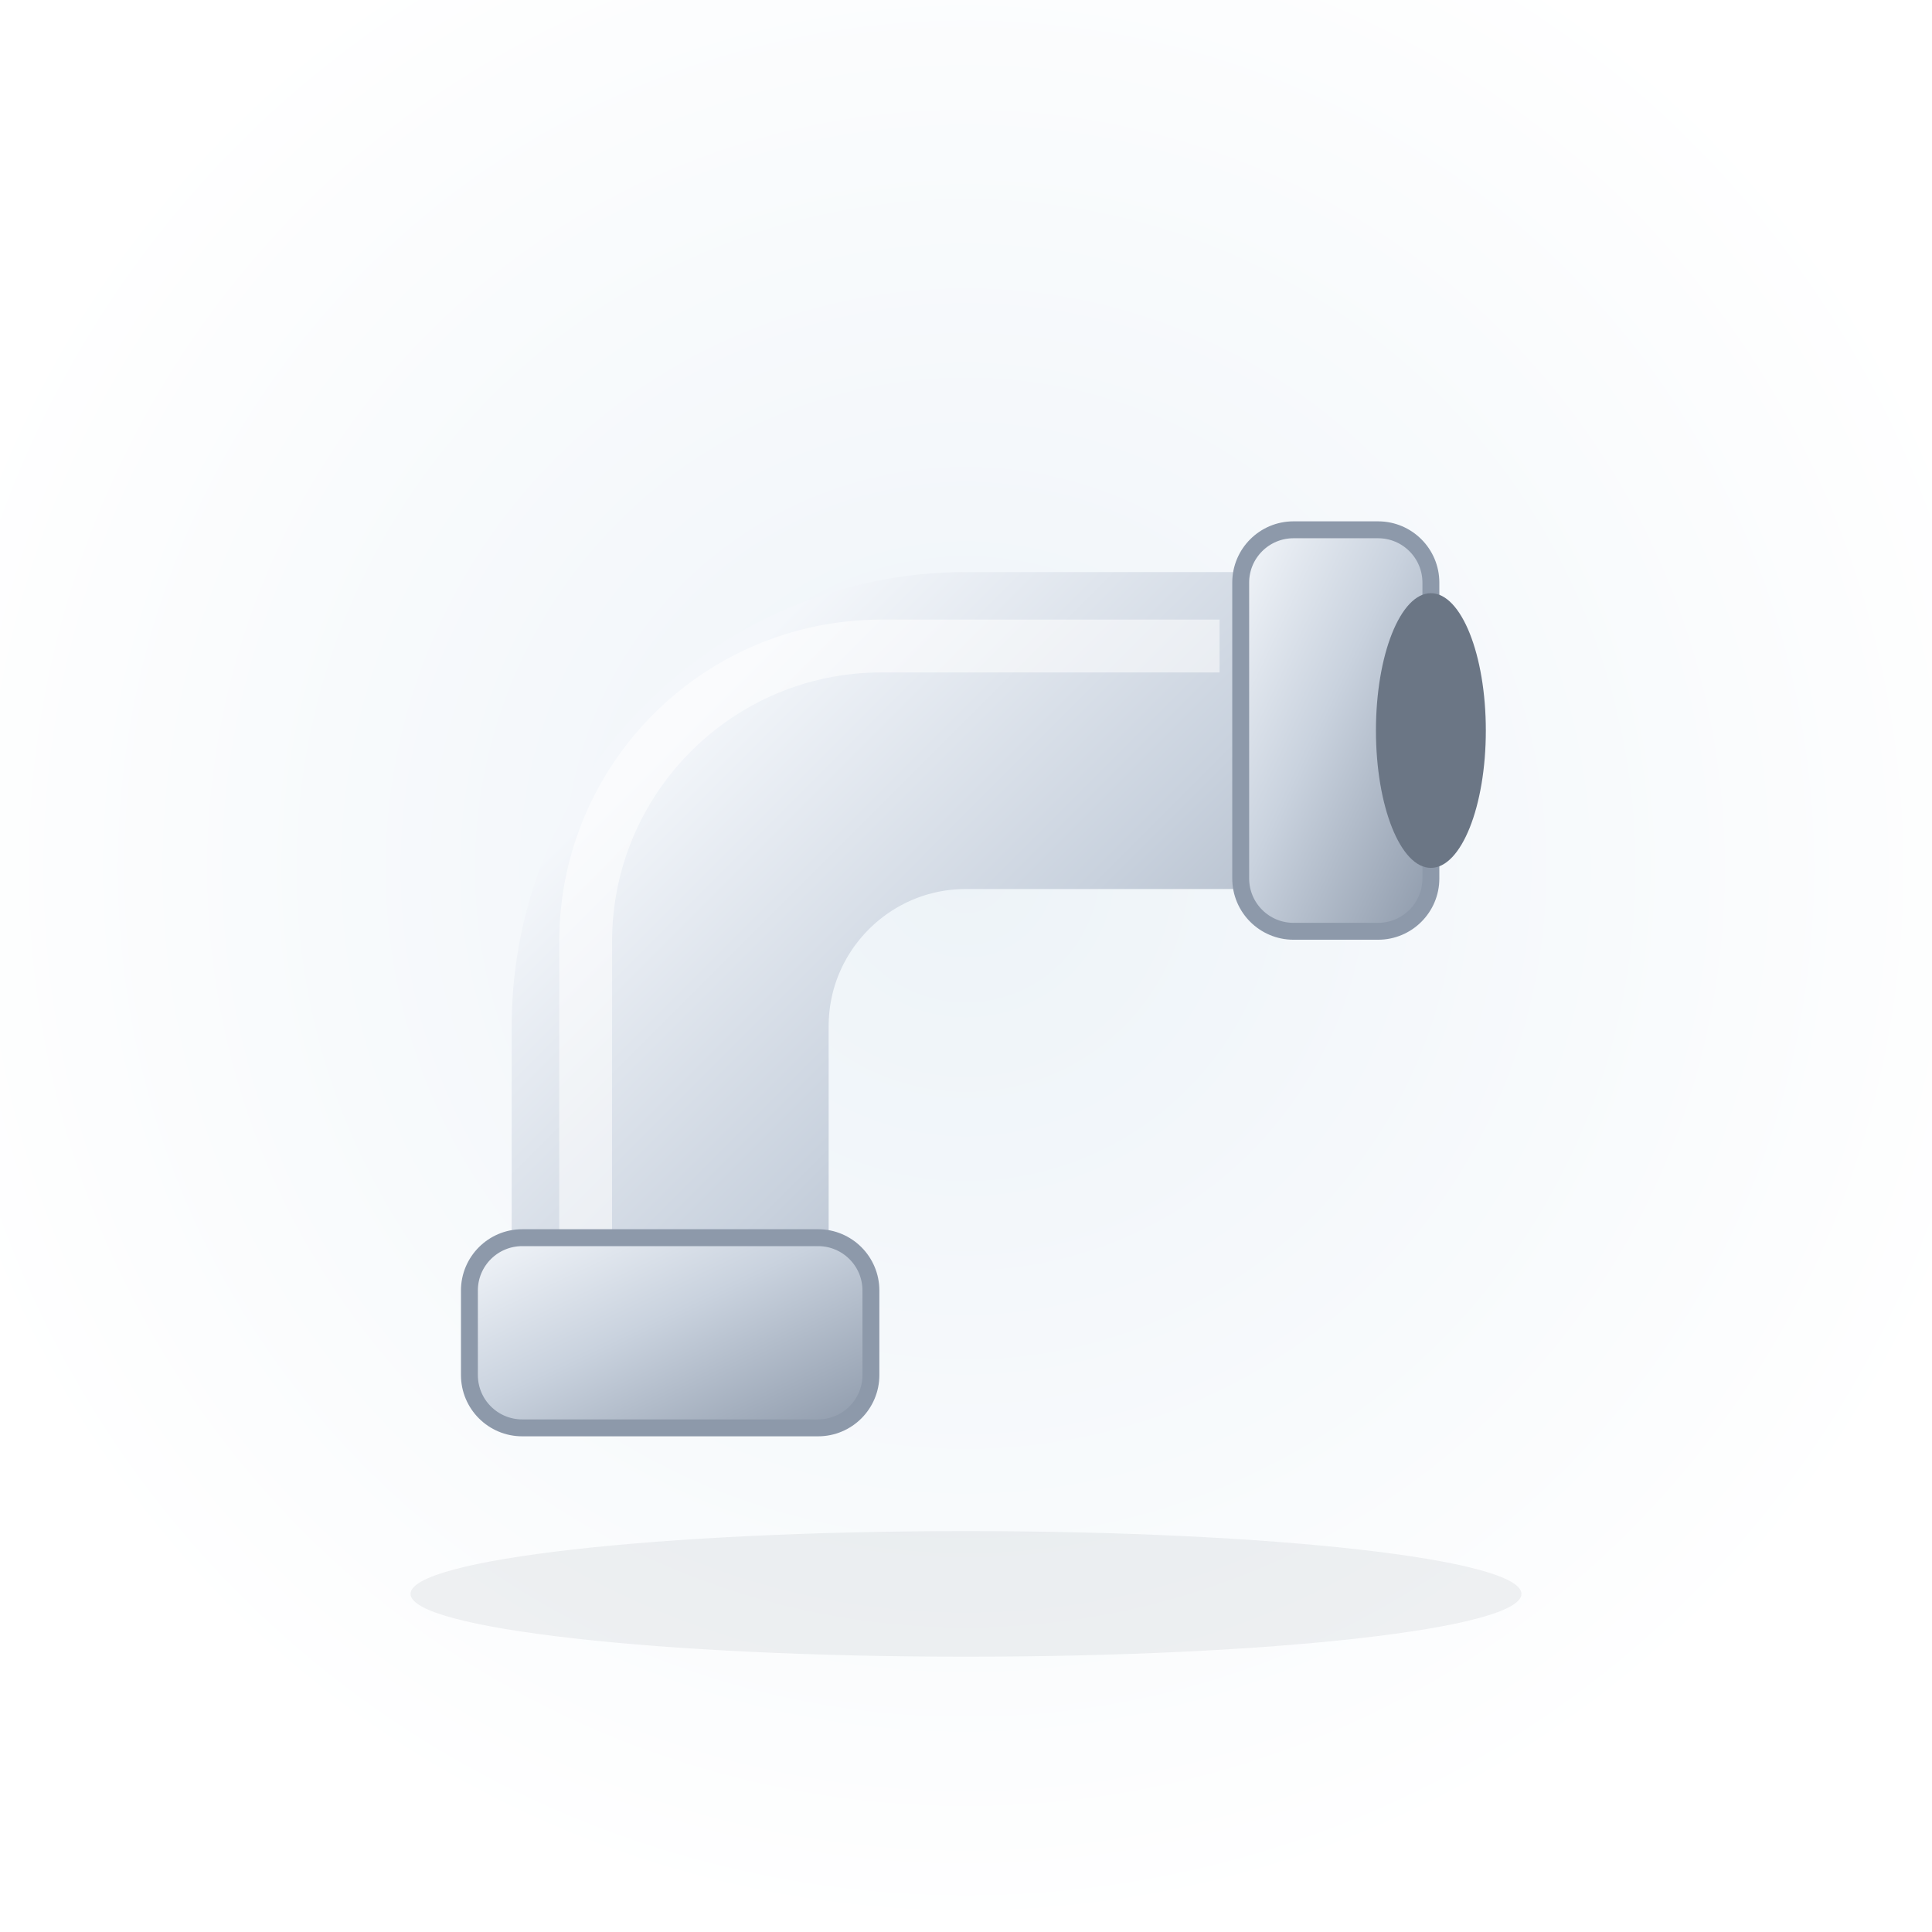
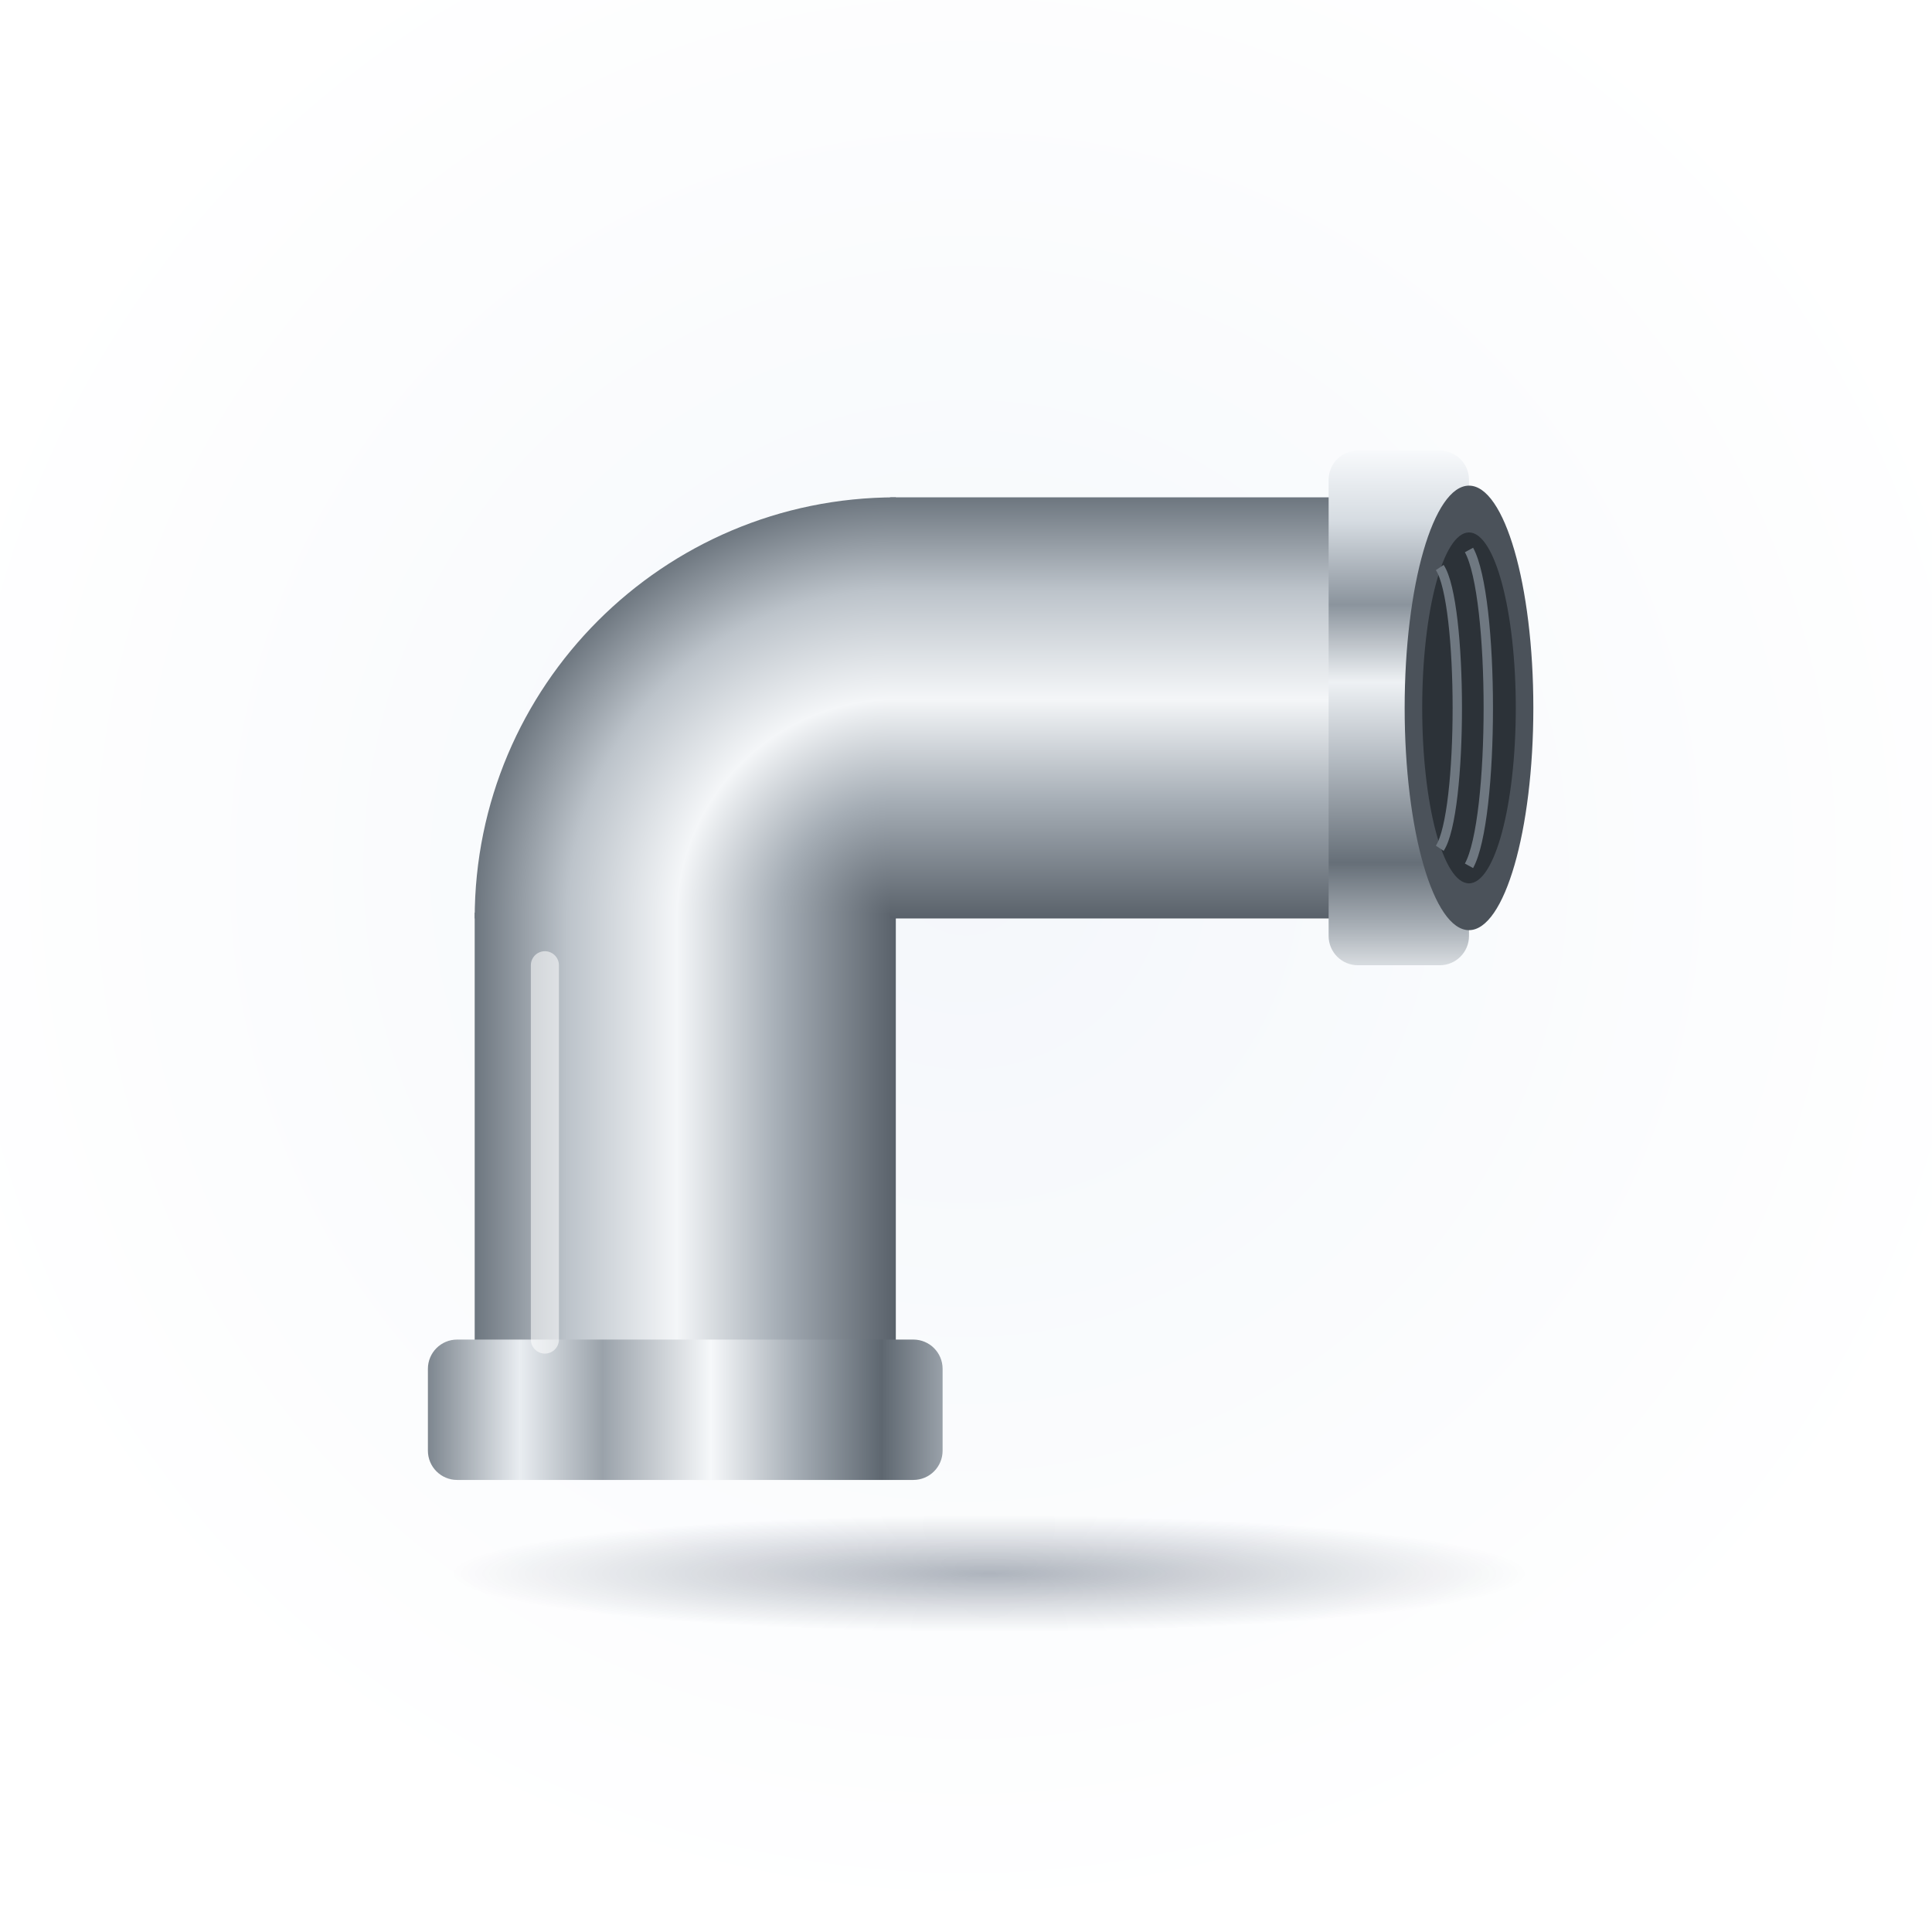
<svg xmlns="http://www.w3.org/2000/svg" viewBox="0 0 800 800">
  <rect width="800" height="800" fill="#ffffff" />
  <defs>
    <radialGradient id="bg" cx=".5" cy=".45" r=".55">
-       <stop offset="0" stop-color="#edf3f8" />
+       <stop offset="0" stop-color="#f4f7fb" />
      <stop offset="1" stop-color="#ffffff" />
    </radialGradient>
  </defs>
  <rect width="800" height="800" fill="url(#bg)" />
-   <ellipse cx="400" cy="660" rx="230" ry="26" fill="#0f1b2d" opacity=".06" />
-   <svg x="120" y="110" width="560" height="560" viewBox="0 0 64 64">
+   <svg x="90" y="80" width="620" height="620" viewBox="0 0 128 128">
    <defs>
-       <linearGradient id="hw-chrome" x1="0" y1="0" x2="1" y2="1">
-         <stop offset="0" stop-color="#f4f7fb" />
-         <stop offset=".45" stop-color="#c9d2de" />
-         <stop offset="1" stop-color="#8d99aa" />
+       <linearGradient id="r-chromeV" x1="0" y1="0" x2="0" y2="1">
+         <stop offset="0" stop-color="#f8fafc" />
+         <stop offset=".14" stop-color="#d5dbe1" />
+         <stop offset=".3" stop-color="#8b949d" />
+         <stop offset=".45" stop-color="#eef1f4" />
+         <stop offset=".6" stop-color="#b4bbc2" />
+         <stop offset=".8" stop-color="#666f78" />
+         <stop offset=".92" stop-color="#a7aeb5" />
+         <stop offset="1" stop-color="#d9dde1" />
      </linearGradient>
-       <linearGradient id="hw-yellow" x1="0" y1="0" x2="0" y2="1">
-         <stop offset="0" stop-color="#ffd84d" />
-         <stop offset="1" stop-color="#f5a300" />
+       <linearGradient id="r-chromeH" x1="0" y1="0" x2="1" y2="0">
+         <stop offset="0" stop-color="#7c858e" />
+         <stop offset=".18" stop-color="#e9edf1" />
+         <stop offset=".34" stop-color="#9aa2aa" />
+         <stop offset=".55" stop-color="#f6f8fa" />
+         <stop offset=".72" stop-color="#a3abb3" />
+         <stop offset=".88" stop-color="#5e6770" />
+         <stop offset="1" stop-color="#9aa2aa" />
      </linearGradient>
-       <linearGradient id="hw-orange" x1="0" y1="0" x2="0" y2="1">
-         <stop offset="0" stop-color="#ff9a3d" />
-         <stop offset="1" stop-color="#f05a12" />
+       <linearGradient id="r-steel" x1="0" y1="0" x2="0" y2="1">
+         <stop offset="0" stop-color="#a9b0b7" />
+         <stop offset=".45" stop-color="#5a626a" />
+         <stop offset=".7" stop-color="#3b4249" />
+         <stop offset="1" stop-color="#6f777f" />
      </linearGradient>
-       <linearGradient id="hw-blue" x1="0" y1="0" x2="0" y2="1">
-         <stop offset="0" stop-color="#4d8bff" />
-         <stop offset="1" stop-color="#1846c8" />
+       <linearGradient id="r-yellow" x1="0" y1="0" x2="0" y2="1">
+         <stop offset="0" stop-color="#ffe680" />
+         <stop offset=".3" stop-color="#ffc91f" />
+         <stop offset=".72" stop-color="#eba500" />
+         <stop offset="1" stop-color="#b47a00" />
      </linearGradient>
-       <linearGradient id="hw-dark" x1="0" y1="0" x2="0" y2="1">
-         <stop offset="0" stop-color="#474d57" />
-         <stop offset="1" stop-color="#22262c" />
+       <linearGradient id="r-blue" x1="0" y1="0" x2="0" y2="1">
+         <stop offset="0" stop-color="#6aa0ff" />
+         <stop offset=".32" stop-color="#2d6bf0" />
+         <stop offset=".75" stop-color="#1a45bd" />
+         <stop offset="1" stop-color="#0d2672" />
      </linearGradient>
+       <linearGradient id="r-orange" x1="0" y1="0" x2="0" y2="1">
+         <stop offset="0" stop-color="#ffb066" />
+         <stop offset=".35" stop-color="#ff7a1f" />
+         <stop offset=".8" stop-color="#d9520c" />
+         <stop offset="1" stop-color="#9c3a07" />
+       </linearGradient>
+       <linearGradient id="r-rubber" x1="0" y1="0" x2="0" y2="1">
+         <stop offset="0" stop-color="#565c64" />
+         <stop offset=".25" stop-color="#2f343a" />
+         <stop offset=".8" stop-color="#16191d" />
+         <stop offset="1" stop-color="#2a2e33" />
+       </linearGradient>
+       <linearGradient id="r-white" x1="0" y1="0" x2="1" y2="1">
+         <stop offset="0" stop-color="#ffffff" />
+         <stop offset=".6" stop-color="#f1f4f8" />
+         <stop offset="1" stop-color="#d6dde6" />
+       </linearGradient>
+       <linearGradient id="r-whiteIn" x1="0" y1="0" x2="1" y2="1">
+         <stop offset="0" stop-color="#e3e8ef" />
+         <stop offset=".5" stop-color="#f7f9fb" />
+         <stop offset="1" stop-color="#ffffff" />
+       </linearGradient>
+       <linearGradient id="r-gloss" x1="0" y1="0" x2="0" y2="1">
+         <stop offset="0" stop-color="#fff" stop-opacity=".75" />
+         <stop offset="1" stop-color="#fff" stop-opacity="0" />
+       </linearGradient>
+       <linearGradient id="r-blade" x1="0" y1="0" x2="0" y2="1">
+         <stop offset="0" stop-color="#fff3a6" />
+         <stop offset=".5" stop-color="#f2d430" />
+         <stop offset="1" stop-color="#b89a00" />
+       </linearGradient>
+       <radialGradient id="r-shadow" cx=".5" cy=".5" r=".5">
+         <stop offset="0" stop-color="#0b1a33" stop-opacity=".32" />
+         <stop offset=".6" stop-color="#0b1a33" stop-opacity=".12" />
+         <stop offset="1" stop-color="#0b1a33" stop-opacity="0" />
+       </radialGradient>
+       <radialGradient id="r-tape" cx=".38" cy=".34" r=".7">
+         <stop offset="0" stop-color="#4a5058" />
+         <stop offset=".55" stop-color="#1f2328" />
+         <stop offset="1" stop-color="#0e1013" />
+       </radialGradient>
+       <radialGradient id="r-glass" cx=".4" cy=".35" r=".7">
+         <stop offset="0" stop-color="#ffffff" />
+         <stop offset=".55" stop-color="#f4f7fb" stop-opacity=".95" />
+         <stop offset="1" stop-color="#c9d5e4" stop-opacity=".9" />
+       </radialGradient>
+       <radialGradient id="r-glow" cx=".5" cy=".5" r=".5">
+         <stop offset="0" stop-color="#fff4c2" />
+         <stop offset="1" stop-color="#ffe27a" stop-opacity="0" />
+       </radialGradient>
+       <linearGradient id="r-kraft" x1="0" y1="0" x2="1" y2="1">
+         <stop offset="0" stop-color="#e2bd86" />
+         <stop offset="1" stop-color="#b98a4f" />
+       </linearGradient>
+       <mask id="r-jaw">
+         <rect x="-20" y="-20" width="170" height="170" fill="#fff" />
+         <path d="M-4 55h22l3 3v6l-3 3H-4z" fill="#000" />
+       </mask>
    </defs>
-     <path d="M18 52V36a14 14 0 0 1 14-14h16" fill="none" stroke="url(#hw-chrome)" stroke-width="15" />
-     <path d="M18 52V36a14 14 0 0 1 14-14h16" fill="none" stroke="#fff" stroke-width="2.5" opacity=".55" transform="translate(-4 -4)" />
-     <rect x="8.5" y="46" width="19" height="9" rx="2.5" fill="url(#hw-chrome)" stroke="#8d99aa" stroke-width=".8" />
-     <rect x="45" y="12.5" width="9" height="19" rx="2.5" fill="url(#hw-chrome)" stroke="#8d99aa" stroke-width=".8" />
-     <ellipse cx="54" cy="22" rx="2.6" ry="6.5" fill="#6b7685" />
+     <ellipse cx="66" cy="118" rx="46" ry="5" fill="url(#r-shadow)" />
+     <defs>
+       <linearGradient id="r-elbowLegV" x1="22" y1="0" x2="58" y2="0" gradientUnits="userSpaceOnUse">
+         <stop offset="0" stop-color="#6d767f" />
+         <stop offset=".22" stop-color="#bcc3ca" />
+         <stop offset=".48" stop-color="#f4f6f8" />
+         <stop offset=".72" stop-color="#a6aeb6" />
+         <stop offset="1" stop-color="#59616a" />
+       </linearGradient>
+       <linearGradient id="r-elbowLegH" x1="0" y1="26" x2="0" y2="62" gradientUnits="userSpaceOnUse">
+         <stop offset="0" stop-color="#6d767f" />
+         <stop offset=".22" stop-color="#bcc3ca" />
+         <stop offset=".48" stop-color="#f4f6f8" />
+         <stop offset=".72" stop-color="#a6aeb6" />
+         <stop offset="1" stop-color="#59616a" />
+       </linearGradient>
+       <radialGradient id="r-elbowBend" cx="58" cy="62" r="36" gradientUnits="userSpaceOnUse">
+         <stop offset="0" stop-color="#59616a" />
+         <stop offset=".28" stop-color="#a6aeb6" />
+         <stop offset=".52" stop-color="#f4f6f8" />
+         <stop offset=".78" stop-color="#bcc3ca" />
+         <stop offset="1" stop-color="#6d767f" />
+       </radialGradient>
+     </defs>
+     <path d="M22 62A36 36 0 0 1 58 26v36z" fill="url(#r-elbowBend)" />
+     <rect x="22" y="61.5" width="36" height="40" fill="url(#r-elbowLegV)" />
+     <rect x="57.5" y="26" width="40" height="36" fill="url(#r-elbowLegH)" />
+     <rect x="18" y="98" width="44" height="12" rx="2.5" fill="url(#r-chromeH)" />
+     <rect x="95" y="22" width="12" height="44" rx="2.5" fill="url(#r-chromeV)" />
+     <ellipse cx="107" cy="44" rx="5.5" ry="19" fill="#4b525a" />
+     <ellipse cx="107" cy="44" rx="4" ry="15" fill="#2c3238" />
+     <path d="M104.5 32c2 3 2 21 0 24M107 30.5c2.2 4 2.2 23 0 27" stroke="#6f7881" stroke-width=".8" fill="none" />
+     <path d="M28 66v32" stroke="#fff" stroke-width="2.4" opacity=".55" stroke-linecap="round" />
  </svg>
</svg>
